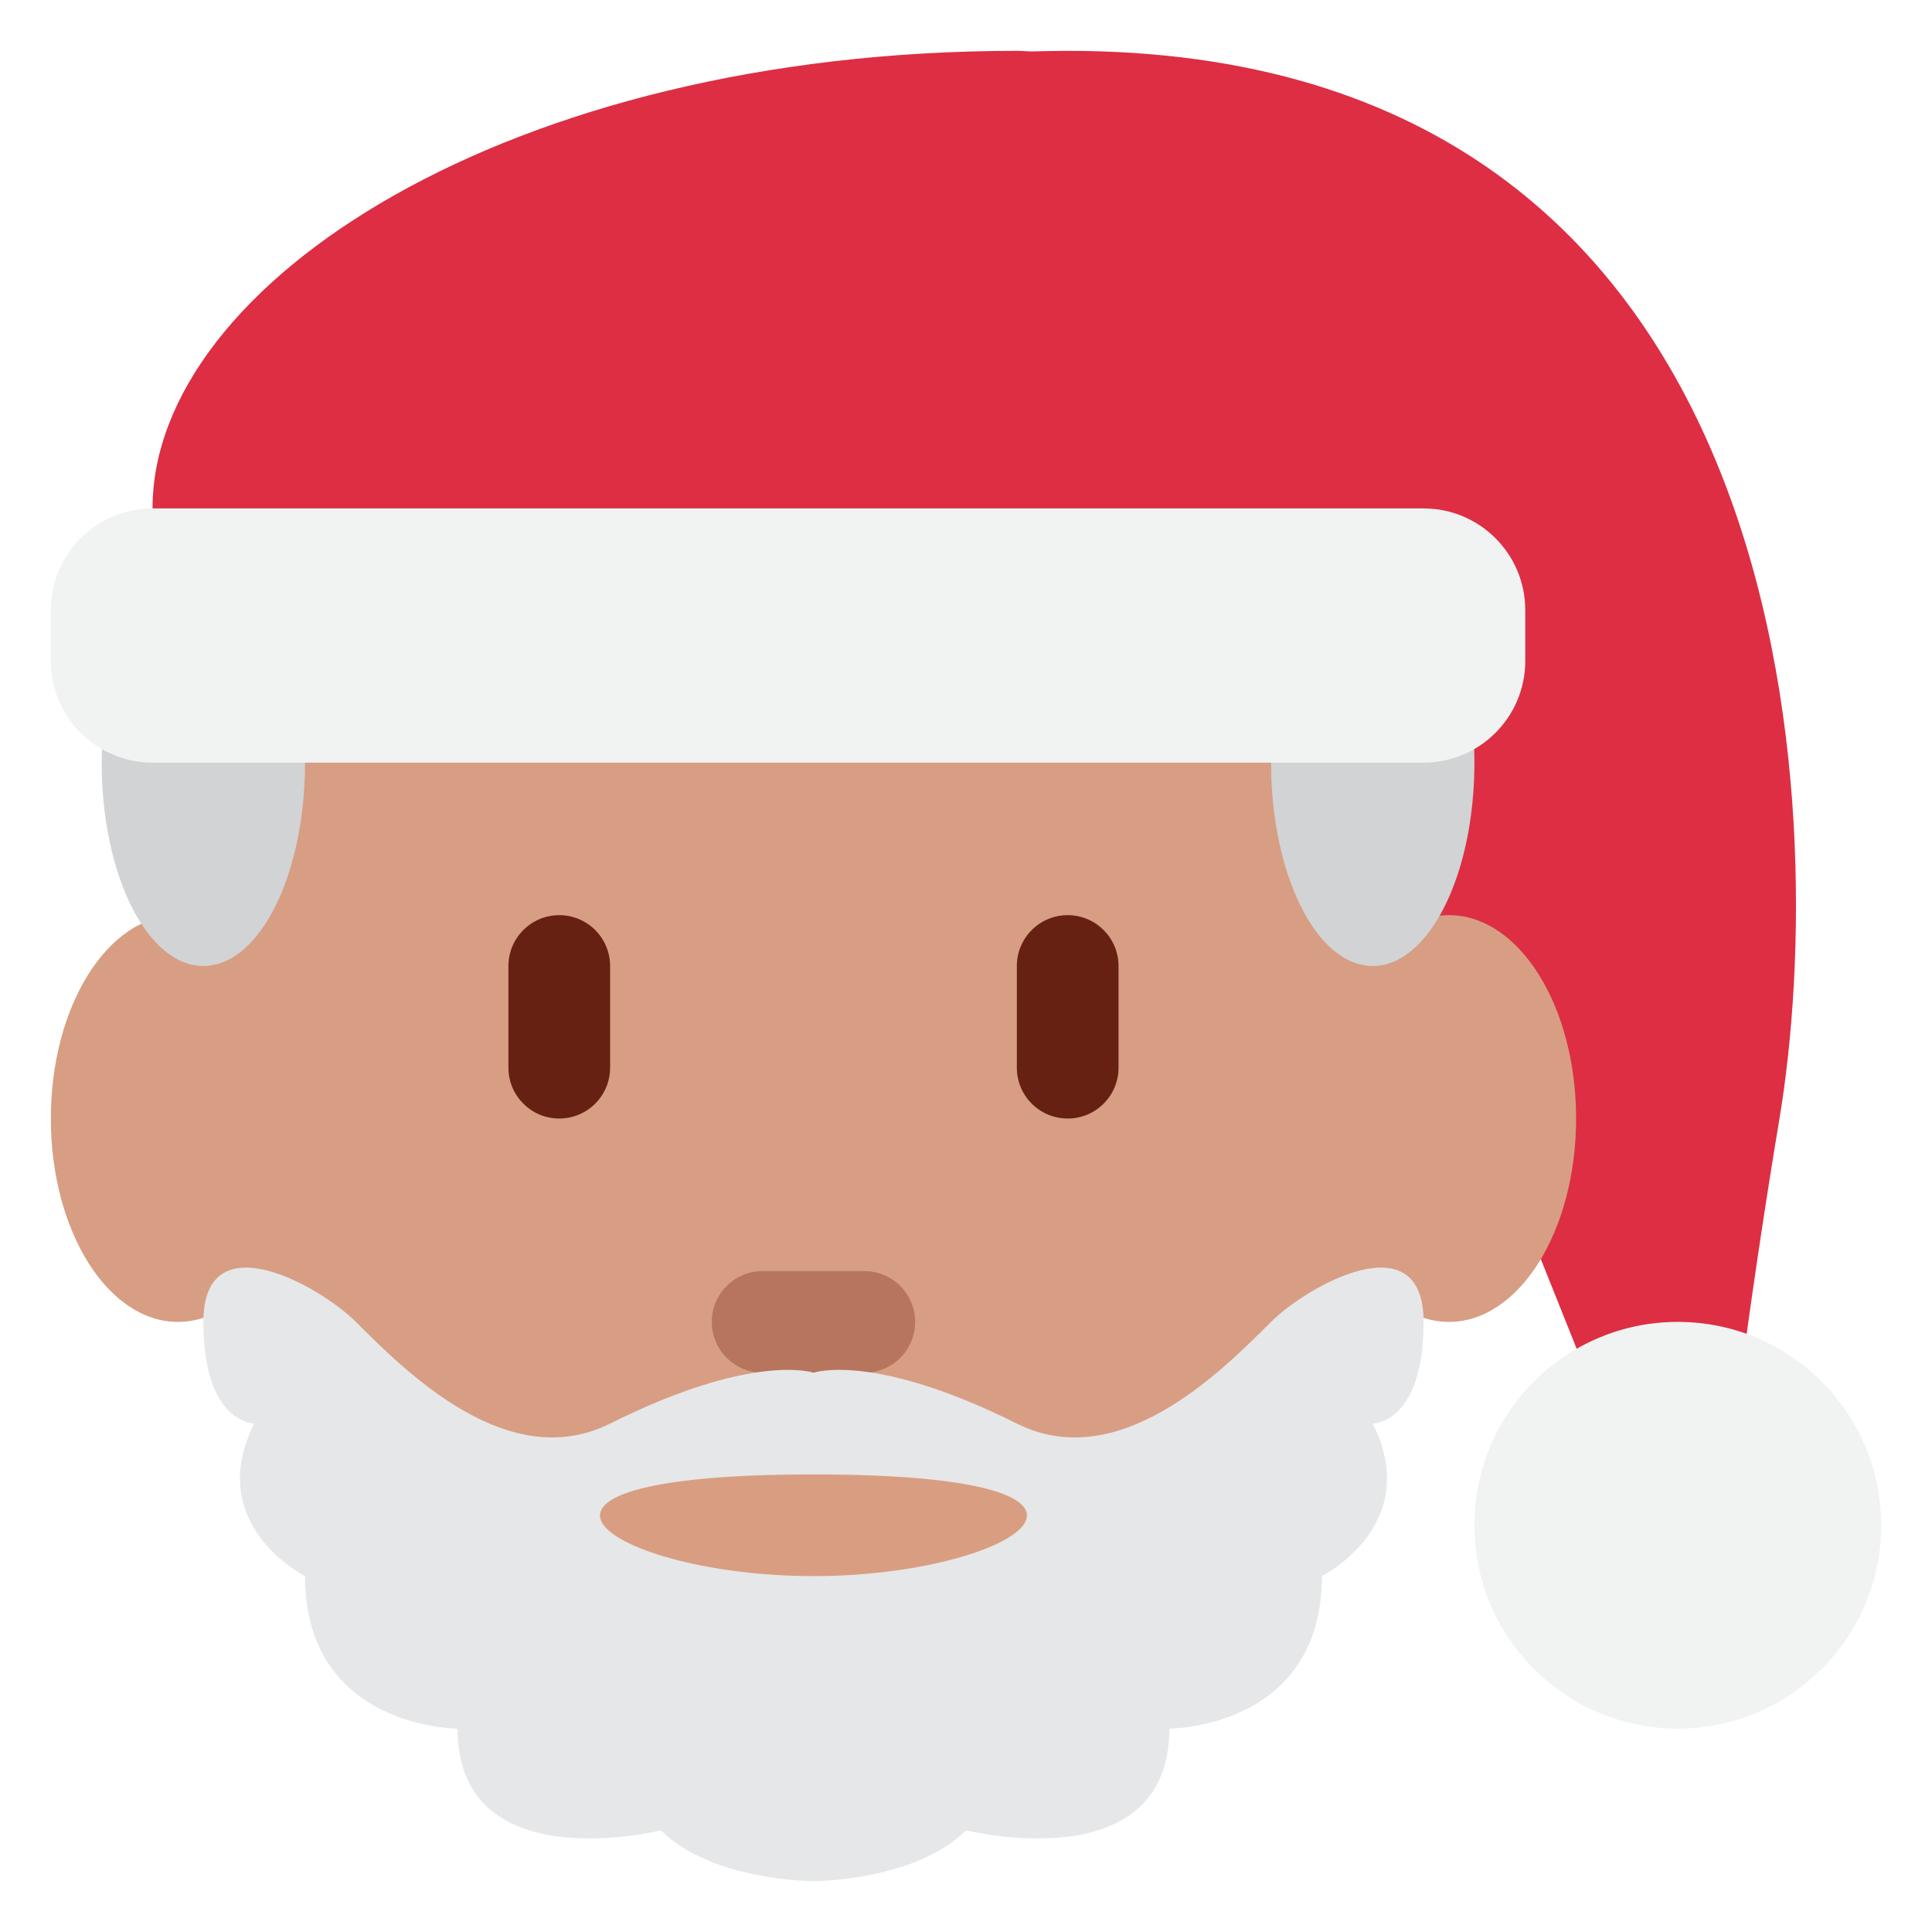
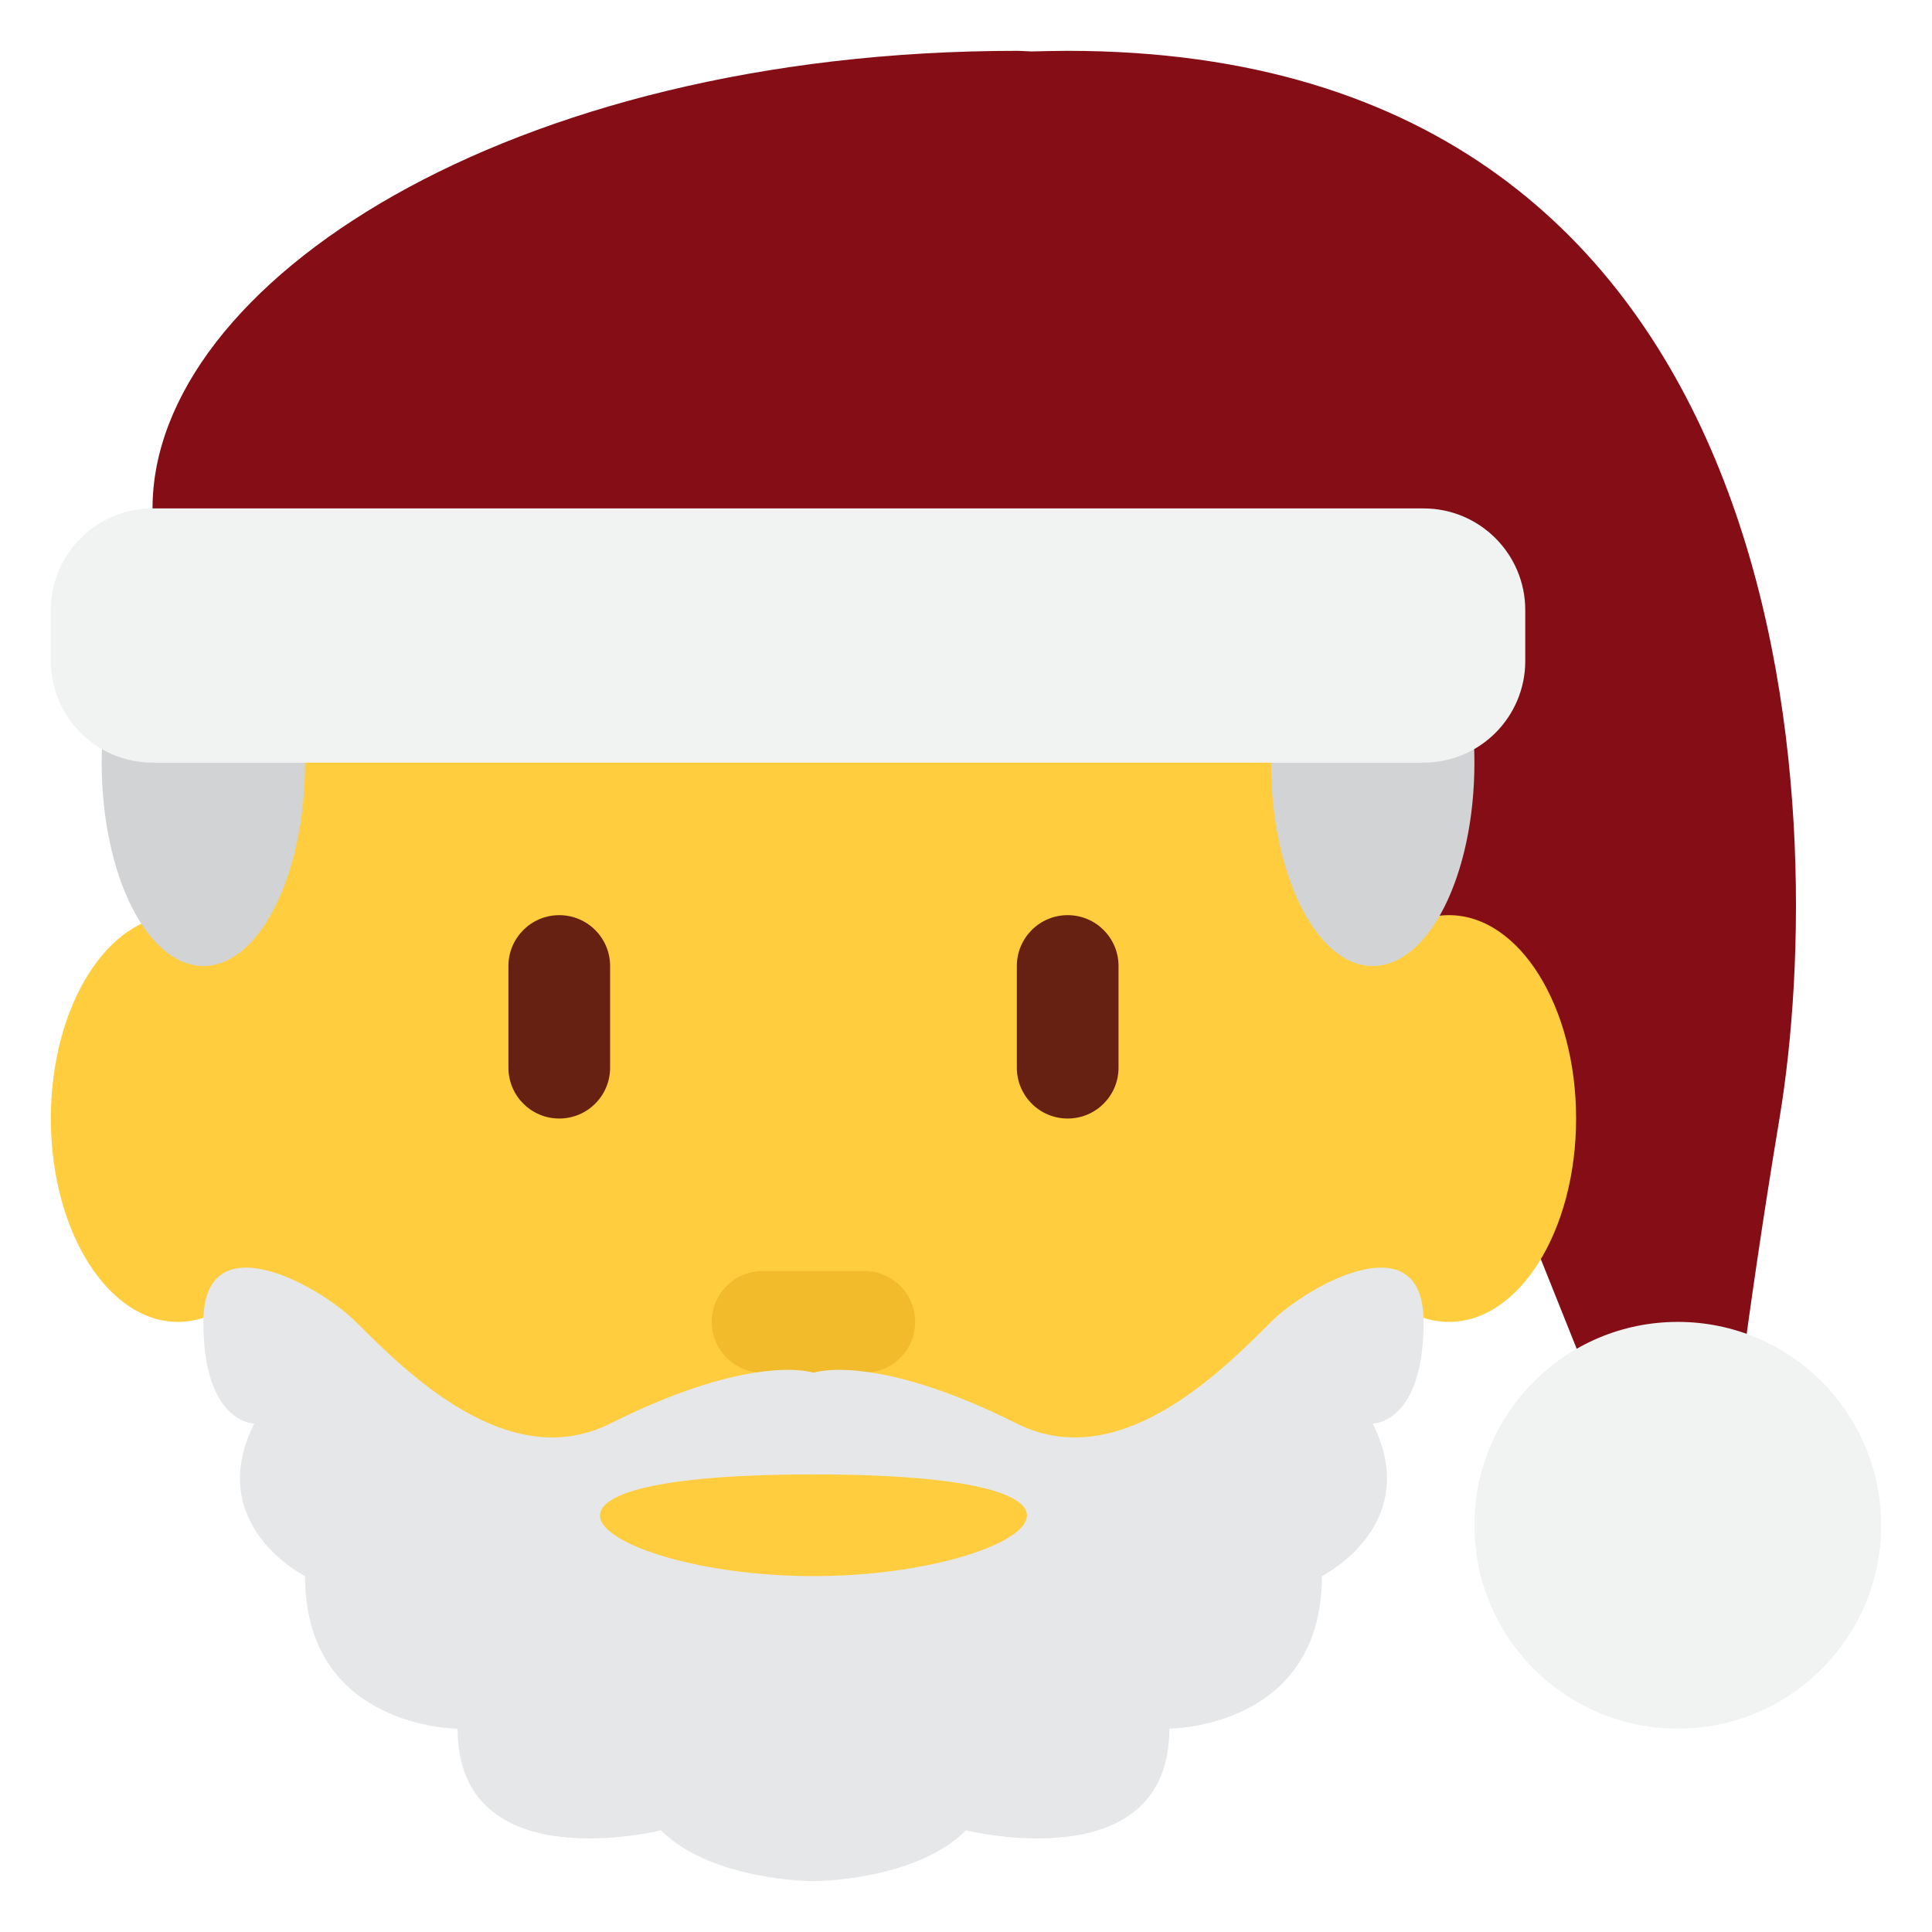
<svg xmlns="http://www.w3.org/2000/svg" viewBox="0 0 47.5 47.5" style="enable-background:new 0 0 47.5 47.5;" xml:space="preserve" version="1.1" id="svg2">
  <defs id="defs6">
    <clipPath id="clipPath16" clipPathUnits="userSpaceOnUse">
      <path id="path18" d="M 0,38 38,38 38,0 0,0 0,38 Z" />
    </clipPath>
  </defs>
  <g transform="matrix(1.25,0,0,-1.25,0,47.5)" id="g10">
    <g id="g12">
      <g clip-path="url(#clipPath16)" id="g14">
        <g transform="translate(6,16)" id="g20">
-           <path id="path22" style="fill:#d79e84;fill-opacity:1;fill-rule:nonzero;stroke:none" d="M 0,0 C 0,-2.209 -1.119,-4 -2.5,-4 -3.881,-4 -5,-2.209 -5,0 -5,2.209 -3.881,4 -2.5,4 -1.119,4 0,2.209 0,0" />
+           <path id="path22" style="fill:#ffcd3e;fill-opacity:1;fill-rule:nonzero;stroke:none" d="M 0,0 C 0,-2.209 -1.119,-4 -2.5,-4 -3.881,-4 -5,-2.209 -5,0 -5,2.209 -3.881,4 -2.5,4 -1.119,4 0,2.209 0,0" />
        </g>
        <g transform="translate(4,18.4375)" id="g24">
-           <path id="path26" style="fill:#d79e84;fill-opacity:1;fill-rule:nonzero;stroke:none" d="M 0,0 C 0,8.526 5.373,15.438 12,15.438 18.627,15.438 24,8.526 24,0 24,-8.525 18.627,-15.438 12,-15.438 5.373,-15.438 0,-8.525 0,0" />
+           <path id="path26" style="fill:#ffcd3e;fill-opacity:1;fill-rule:nonzero;stroke:none" d="M 0,0 C 0,8.526 5.373,15.438 12,15.438 18.627,15.438 24,8.526 24,0 24,-8.525 18.627,-15.438 12,-15.438 5.373,-15.438 0,-8.525 0,0" />
        </g>
        <g transform="translate(21,37)" id="g28">
-           <path id="path30" style="fill:#dd2e44;fill-opacity:1;fill-rule:nonzero;stroke:none" d="M 0,0 C -0.249,0 -0.478,-0.007 -0.713,-0.012 -0.81,-0.01 -0.903,0 -1,0 c -10,0 -17,-4.582 -17,-9 0,-4.418 6.373,-4 13,-4 4.442,0 7.648,0 9.966,0.086 C 4.978,-12.944 4.988,-12.97 5,-13 l 6,-15 2,0 c 0,0 0.343,3.055 1,7 1,6 0.533,21 -14,21" />
+           <path id="path30" style="fill:#850e16;fill-opacity:1;fill-rule:nonzero;stroke:none" d="M 0,0 C -0.249,0 -0.478,-0.007 -0.713,-0.012 -0.81,-0.01 -0.903,0 -1,0 c -10,0 -17,-4.582 -17,-9 0,-4.418 6.373,-4 13,-4 4.442,0 7.648,0 9.966,0.086 C 4.978,-12.944 4.988,-12.97 5,-13 l 6,-15 2,0 c 0,0 0.343,3.055 1,7 1,6 0.533,21 -14,21" />
        </g>
        <g transform="translate(31,16)" id="g32">
-           <path id="path34" style="fill:#d79e84;fill-opacity:1;fill-rule:nonzero;stroke:none" d="M 0,0 C 0,-2.209 -1.119,-4 -2.5,-4 -3.881,-4 -5,-2.209 -5,0 -5,2.209 -3.881,4 -2.5,4 -1.119,4 0,2.209 0,0" />
+           <path id="path34" style="fill:#ffcd3e;fill-opacity:1;fill-rule:nonzero;stroke:none" d="M 0,0 C 0,-2.209 -1.119,-4 -2.5,-4 -3.881,-4 -5,-2.209 -5,0 -5,2.209 -3.881,4 -2.5,4 -1.119,4 0,2.209 0,0" />
        </g>
        <g transform="translate(11,16)" id="g36">
          <path id="path38" style="fill:#662113;fill-opacity:1;fill-rule:nonzero;stroke:none" d="m 0,0 c -0.552,0 -1,0.447 -1,1 l 0,2 C -1,3.552 -0.552,4 0,4 0.552,4 1,3.552 1,3 L 1,1 C 1,0.447 0.552,0 0,0" />
        </g>
        <g transform="translate(21,16)" id="g40">
          <path id="path42" style="fill:#662113;fill-opacity:1;fill-rule:nonzero;stroke:none" d="m 0,0 c -0.553,0 -1,0.447 -1,1 l 0,2 C -1,3.552 -0.553,4 0,4 0.553,4 1,3.552 1,3 L 1,1 C 1,0.447 0.553,0 0,0" />
        </g>
        <g transform="translate(17,11)" id="g44">
-           <path id="path46" style="fill:#b7755e;fill-opacity:1;fill-rule:nonzero;stroke:none" d="m 0,0 -2,0 c -0.552,0 -1,0.447 -1,1 0,0.553 0.448,1 1,1 L 0,2 C 0.552,2 1,1.553 1,1 1,0.447 0.552,0 0,0" />
+           <path id="path46" style="fill:#f2bb2c;fill-opacity:1;fill-rule:nonzero;stroke:none" d="m 0,0 -2,0 c -0.552,0 -1,0.447 -1,1 0,0.553 0.448,1 1,1 L 0,2 C 0.552,2 1,1.553 1,1 1,0.447 0.552,0 0,0" />
        </g>
        <g transform="translate(28,12)" id="g48">
          <path id="path50" style="fill:#e6e7e8;fill-opacity:1;fill-rule:nonzero;stroke:none" d="m 0,0 c 0,2 -2.293,0.707 -3,0 -1,-1 -3,-3 -5,-2 -2.828,1.414 -4,1 -4,1 0,0 -1.171,0.414 -4,-1 -2,-1 -4,1 -5,2 -0.707,0.707 -3,2 -3,0 0,-2 1,-2 1,-2 -1,-2 1,-3 1,-3 0,-3 3,-3 3,-3 0,-3 4,-2 4,-2 1,-1 3,-1 3,-1 0,0 2,0 3,1 0,0 4,-1 4,2 0,0 3,0 3,3 0,0 2,1 1,3 0,0 1,0 1,2" />
        </g>
        <g transform="translate(16,9)" id="g52">
-           <path id="path54" style="fill:#d99e82;fill-opacity:1;fill-rule:nonzero;stroke:none" d="m 0,0 c 7,0 4,-2 0,-2 -4,0 -7,2 0,2" />
+           <path id="path54" style="fill:#ffcd3e;fill-opacity:1;fill-rule:nonzero;stroke:none" d="m 0,0 c 7,0 4,-2 0,-2 -4,0 -7,2 0,2" />
        </g>
        <g transform="translate(2,23)" id="g56">
          <path id="path58" style="fill:#d1d3d4;fill-opacity:1;fill-rule:nonzero;stroke:none" d="M 0,0 C 0,2.209 0.896,4 2,4 3.104,4 4,2.209 4,0 4,-2.209 3.104,-4 2,-4 0.896,-4 0,-2.209 0,0" />
        </g>
        <g transform="translate(25,23)" id="g60">
          <path id="path62" style="fill:#d1d3d4;fill-opacity:1;fill-rule:nonzero;stroke:none" d="M 0,0 C 0,2.209 0.896,4 2,4 3.104,4 4,2.209 4,0 4,-2.209 3.104,-4 2,-4 0.896,-4 0,-2.209 0,0" />
        </g>
        <g transform="translate(29,8)" id="g64">
          <path id="path66" style="fill:#f1f2f2;fill-opacity:1;fill-rule:nonzero;stroke:none" d="M 0,0 C 0,-2.209 1.791,-4 4,-4 6.209,-4 8,-2.209 8,0 8,2.209 6.209,4 4,4 1.791,4 0,2.209 0,0" />
        </g>
        <g transform="translate(30,25)" id="g68">
          <path id="path70" style="fill:#f1f2f2;fill-opacity:1;fill-rule:nonzero;stroke:none" d="m 0,0 c 0,-1.104 -0.896,-2 -2,-2 l -25,0 c -1.104,0 -2,0.896 -2,2 l 0,1 c 0,1.104 0.896,2 2,2 L -2,3 C -0.896,3 0,2.104 0,1 L 0,0 Z" />
        </g>
      </g>
    </g>
  </g>
</svg>
